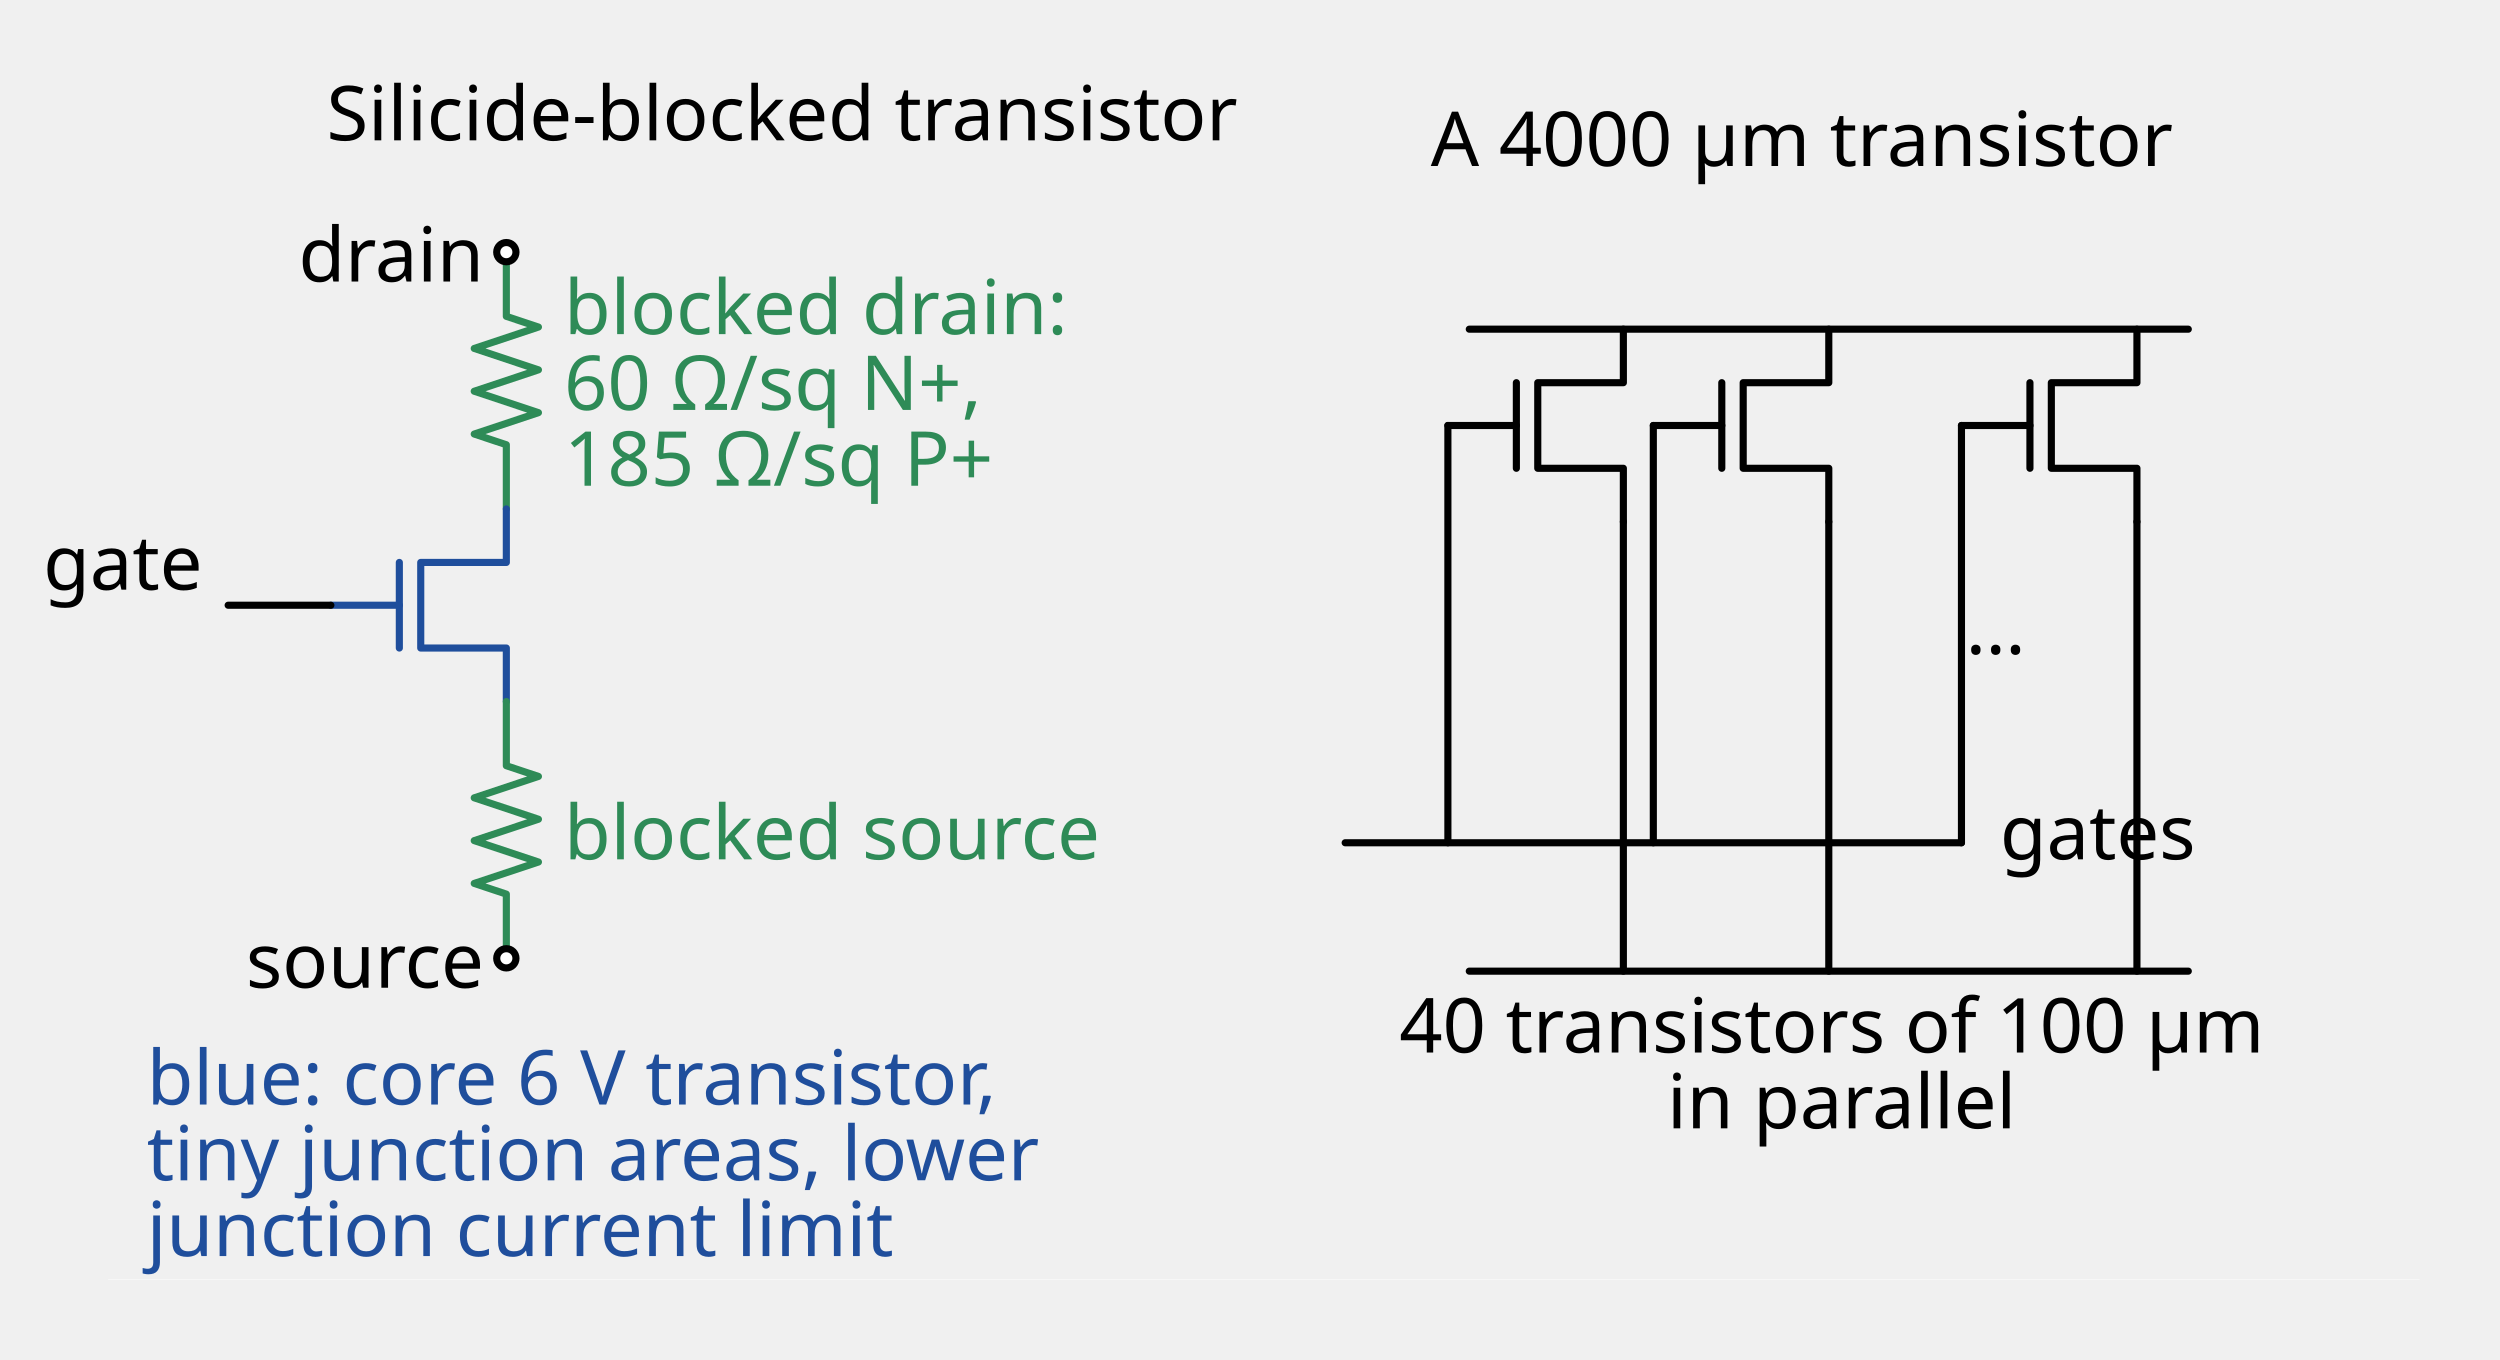
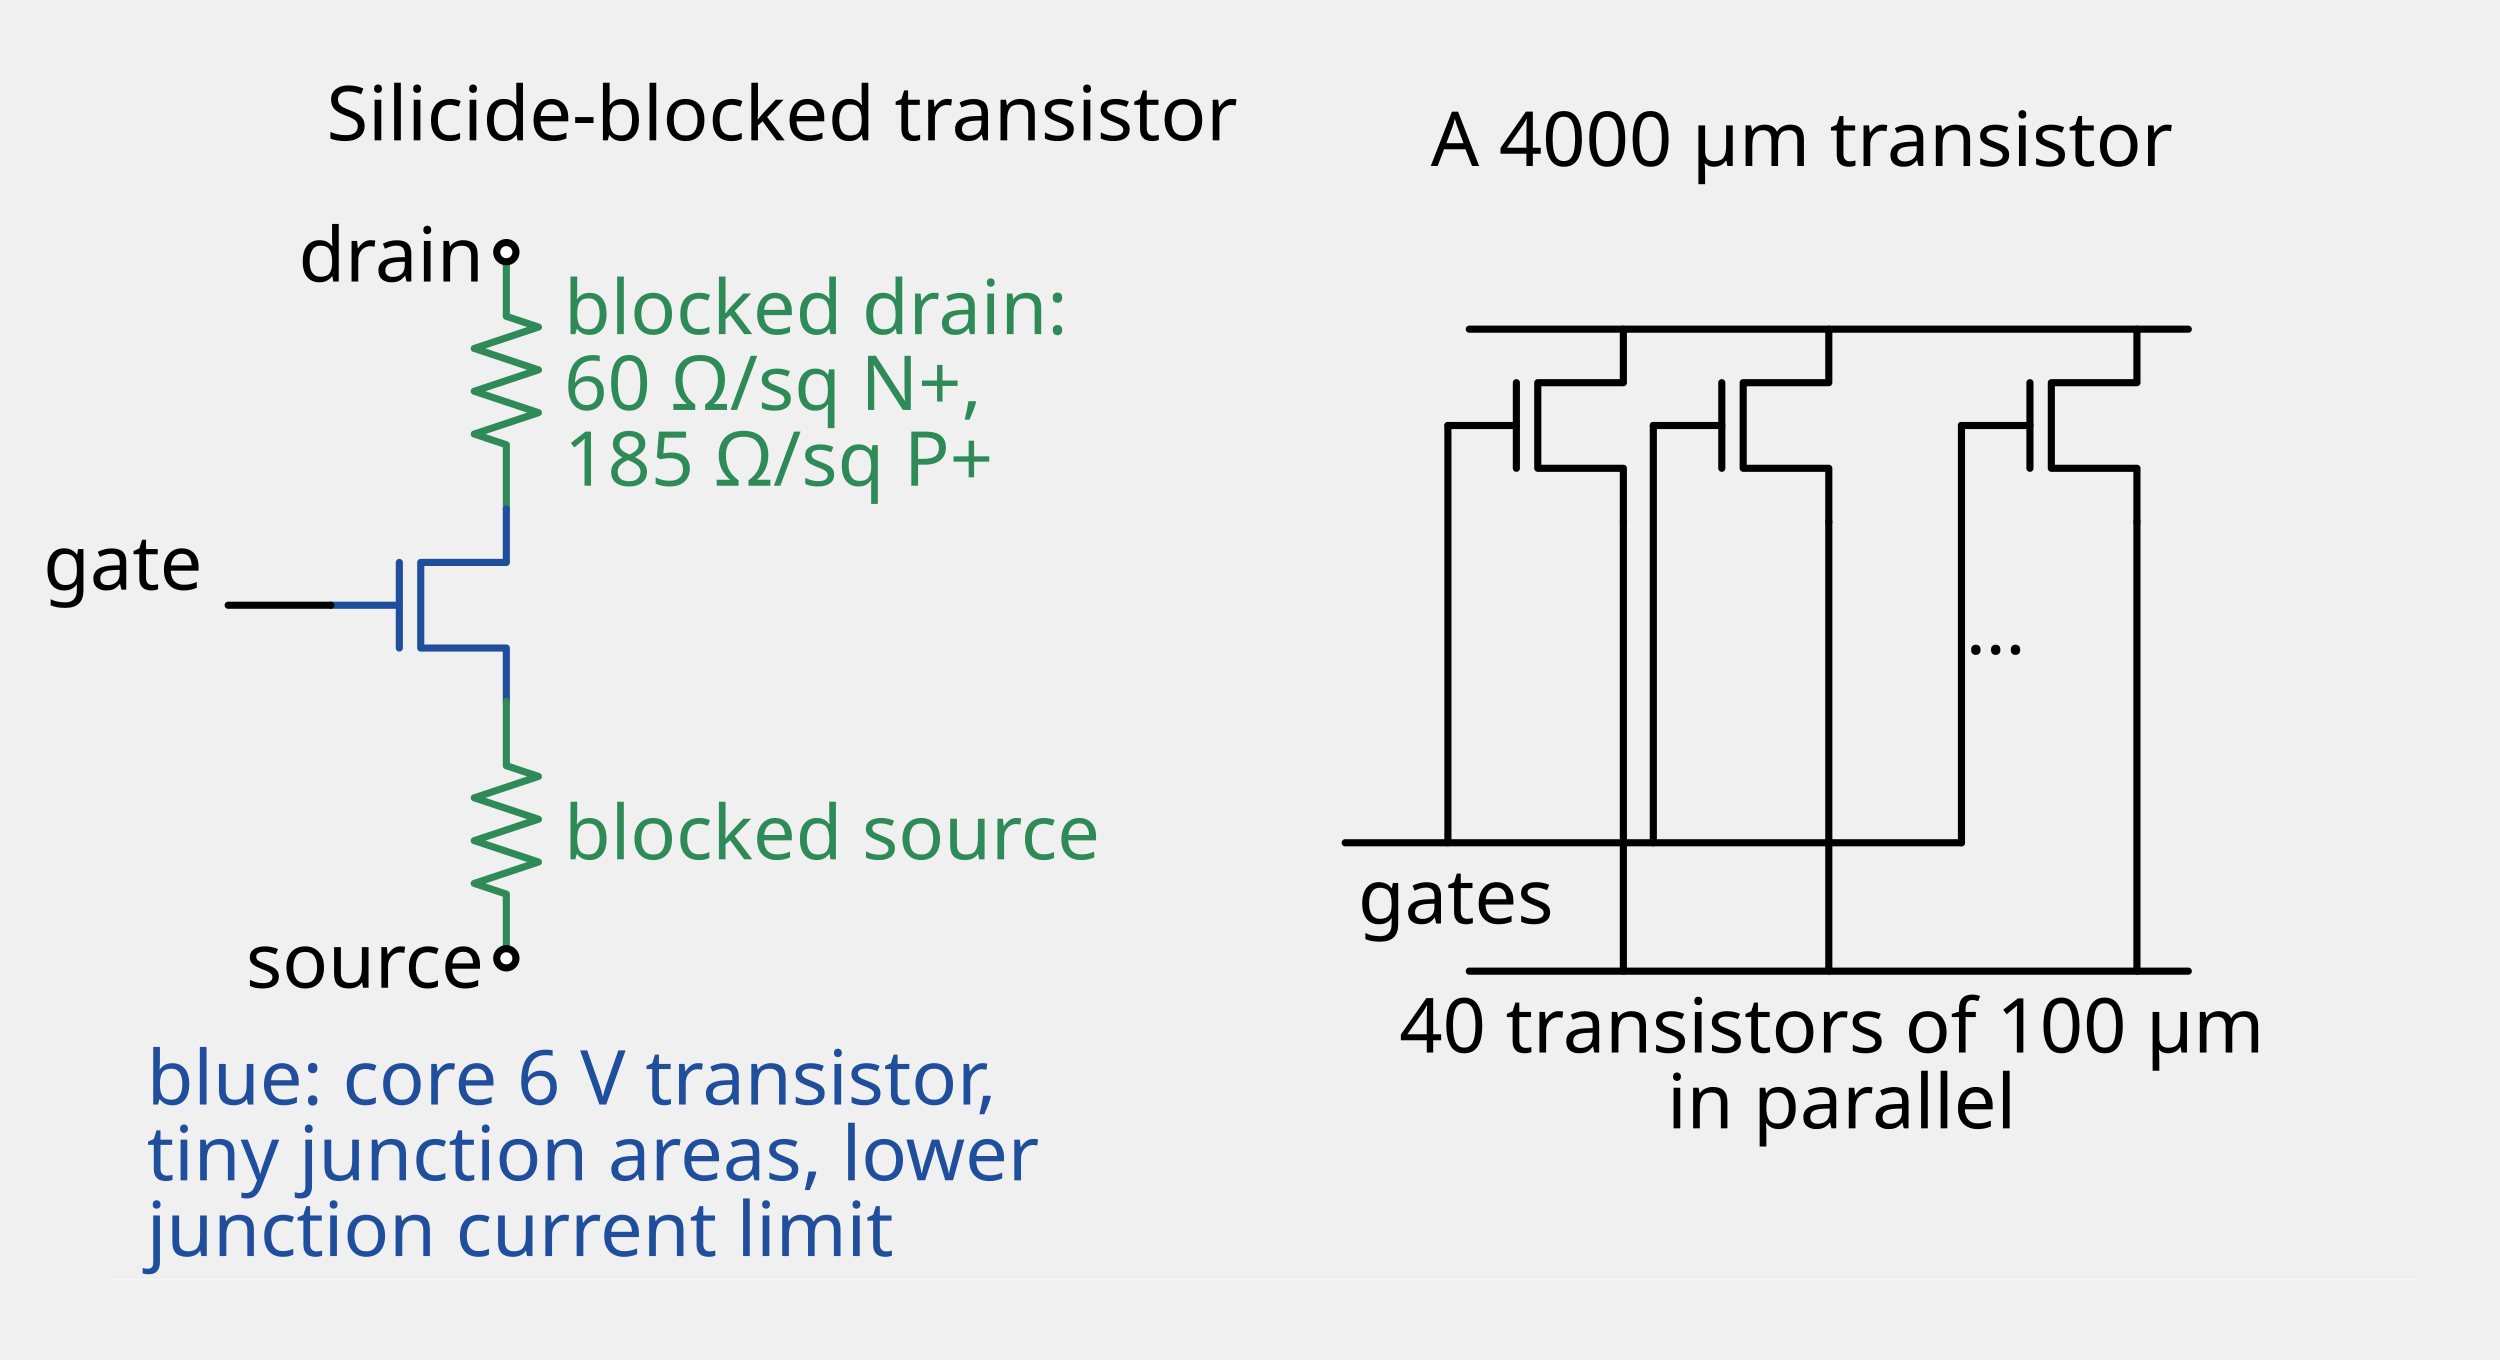
<svg xmlns="http://www.w3.org/2000/svg" xml:lang="en" height="305.04pt" width="560.776pt" viewBox="-70.376 -304.24 560.776 305.04">
  <path d="M 43.2,-247.68 L 43.2,-233.28 L 50.4,-230.88 L 36,-226.08 L 50.4,-221.28 L 36,-216.48 L 50.4,-211.68 L 36,-206.88 L 43.2,-204.48 L 43.2,-190.08" style="stroke:#2e8b57;fill:none;stroke-width:1.6;stroke-dasharray:-;stroke-linecap:round;stroke-linejoin:round;" />
  <path d="M 43.2,-146.88 L 43.2,-158.88 L 24,-158.88 L 24,-178.08 L 43.2,-178.08 L 43.2,-190.08" style="stroke:#1f4e9c;fill:none;stroke-width:1.6;stroke-dasharray:-;stroke-linecap:round;stroke-linejoin:round;" />
  <path d="M 19.2,-158.88 L 19.2,-178.08" style="stroke:#1f4e9c;fill:none;stroke-width:1.6;stroke-dasharray:-;stroke-linecap:round;stroke-linejoin:round;" />
  <path d="M 3.84,-168.48 L 19.2,-168.48" style="stroke:#1f4e9c;fill:none;stroke-width:1.6;stroke-dasharray:-;stroke-linecap:round;stroke-linejoin:round;" />
  <path d="M 3.84,-168.48 L -7.68,-168.48 L -19.2,-168.48" style="stroke:black;fill:none;stroke-width:1.6;stroke-dasharray:-;stroke-linecap:round;stroke-linejoin:round;" />
  <path d="M 43.2,-146.88 L 43.2,-132.48 L 50.4,-130.08 L 36,-125.28 L 50.4,-120.48 L 36,-115.68 L 50.4,-110.88 L 36,-106.08 L 43.2,-103.68 L 43.2,-89.28" style="stroke:#2e8b57;fill:none;stroke-width:1.6;stroke-dasharray:-;stroke-linecap:round;stroke-linejoin:round;" />
  <path d="M 259.2,-230.4 L 339.84,-230.4 L 420.48,-230.4" style="stroke:black;fill:none;stroke-width:1.6;stroke-dasharray:-;stroke-linecap:round;stroke-linejoin:round;" />
  <path d="M 259.2,-86.4 L 339.84,-86.4 L 420.48,-86.4" style="stroke:black;fill:none;stroke-width:1.6;stroke-dasharray:-;stroke-linecap:round;stroke-linejoin:round;" />
  <path d="M 293.76,-187.2 L 293.76,-199.2 L 274.56,-199.2 L 274.56,-218.4 L 293.76,-218.4 L 293.76,-230.4" style="stroke:black;fill:none;stroke-width:1.6;stroke-dasharray:-;stroke-linecap:round;stroke-linejoin:round;" />
  <path d="M 269.76,-199.2 L 269.76,-218.4" style="stroke:black;fill:none;stroke-width:1.6;stroke-dasharray:-;stroke-linecap:round;stroke-linejoin:round;" />
  <path d="M 254.4,-208.8 L 269.76,-208.8" style="stroke:black;fill:none;stroke-width:1.6;stroke-dasharray:-;stroke-linecap:round;stroke-linejoin:round;" />
  <path d="M 293.76,-187.2 L 293.76,-136.8 L 293.76,-86.4" style="stroke:black;fill:none;stroke-width:1.6;stroke-dasharray:-;stroke-linecap:round;stroke-linejoin:round;" />
  <path d="M 254.4,-208.8 L 254.4,-162 L 254.4,-115.2" style="stroke:black;fill:none;stroke-width:1.6;stroke-dasharray:-;stroke-linecap:round;stroke-linejoin:round;" />
  <path d="M 339.84,-187.2 L 339.84,-199.2 L 320.64,-199.2 L 320.64,-218.4 L 339.84,-218.4 L 339.84,-230.4" style="stroke:black;fill:none;stroke-width:1.6;stroke-dasharray:-;stroke-linecap:round;stroke-linejoin:round;" />
  <path d="M 315.84,-199.2 L 315.84,-218.4" style="stroke:black;fill:none;stroke-width:1.6;stroke-dasharray:-;stroke-linecap:round;stroke-linejoin:round;" />
  <path d="M 300.48,-208.8 L 315.84,-208.8" style="stroke:black;fill:none;stroke-width:1.6;stroke-dasharray:-;stroke-linecap:round;stroke-linejoin:round;" />
  <path d="M 339.84,-187.2 L 339.84,-136.8 L 339.84,-86.4" style="stroke:black;fill:none;stroke-width:1.6;stroke-dasharray:-;stroke-linecap:round;stroke-linejoin:round;" />
  <path d="M 300.48,-208.8 L 300.48,-162 L 300.48,-115.2" style="stroke:black;fill:none;stroke-width:1.6;stroke-dasharray:-;stroke-linecap:round;stroke-linejoin:round;" />
  <path d="M 408.96,-187.2 L 408.96,-199.2 L 389.76,-199.2 L 389.76,-218.4 L 408.96,-218.4 L 408.96,-230.4" style="stroke:black;fill:none;stroke-width:1.6;stroke-dasharray:-;stroke-linecap:round;stroke-linejoin:round;" />
  <path d="M 384.96,-199.2 L 384.96,-218.4" style="stroke:black;fill:none;stroke-width:1.6;stroke-dasharray:-;stroke-linecap:round;stroke-linejoin:round;" />
  <path d="M 369.6,-208.8 L 384.96,-208.8" style="stroke:black;fill:none;stroke-width:1.6;stroke-dasharray:-;stroke-linecap:round;stroke-linejoin:round;" />
  <path d="M 408.96,-187.2 L 408.96,-136.8 L 408.96,-86.4" style="stroke:black;fill:none;stroke-width:1.6;stroke-dasharray:-;stroke-linecap:round;stroke-linejoin:round;" />
  <path d="M 369.6,-208.8 L 369.6,-162 L 369.6,-115.2" style="stroke:black;fill:none;stroke-width:1.6;stroke-dasharray:-;stroke-linecap:round;stroke-linejoin:round;" />
  <path d="M 231.36,-115.2 L 300.48,-115.2 L 369.6,-115.2" style="stroke:black;fill:none;stroke-width:1.6;stroke-dasharray:-;stroke-linecap:round;stroke-linejoin:round;" />
  <path d="M -46.08,-17.28 L 213.12,-17.28 L 472.32,-17.28" style="stroke:white;fill:none;stroke-width:0.1;stroke-dasharray:-;stroke-linecap:round;stroke-linejoin:round;" />
  <text x="2.88" y="-296.36" dominant-baseline="central" fill="black" font-size="17" font-family="sans" text-anchor="start">
    <tspan x="2.88" dy="17">Silicide-blocked transistor</tspan>
  </text>
  <text x="56.16" y="-252.88" dominant-baseline="central" fill="#2e8b57" font-size="17" font-family="sans" text-anchor="start">
    <tspan x="56.16" dy="17">blocked drain:</tspan>
    <tspan x="56.16" dy="17">60 Ω/sq N+,</tspan>
    <tspan x="56.16" dy="17">185 Ω/sq P+</tspan>
  </text>
  <text x="-24.96" y="-195.56" dominant-baseline="central" fill="black" font-size="17" font-family="sans" text-anchor="end">
    <tspan x="-24.96" dy="17">gate</tspan>
  </text>
  <text x="56.16" y="-135.08" dominant-baseline="central" fill="#2e8b57" font-size="17" font-family="sans" text-anchor="start">
    <tspan x="56.16" dy="17">blocked source</tspan>
  </text>
  <text x="-37.44" y="-80.08" dominant-baseline="central" fill="#1f4e9c" font-size="17" font-family="sans" text-anchor="start">
    <tspan x="-37.44" dy="17">blue: core 6 V transistor,</tspan>
    <tspan x="-37.44" dy="17">tiny junction areas, lower</tspan>
    <tspan x="-37.44" dy="17">junction current limit</tspan>
  </text>
  <text x="250.56" y="-290.6" dominant-baseline="central" fill="black" font-size="17" font-family="sans" text-anchor="start">
    <tspan x="250.56" dy="17">A 4000 µm transistor</tspan>
  </text>
-   <text x="378.24" y="-135.08" dominant-baseline="central" fill="black" font-size="17" font-family="sans" text-anchor="start">
-     <tspan x="378.24" dy="17">gates</tspan>
+   <text x="234.24" y="-120.68" dominant-baseline="central" fill="black" font-size="17" font-family="sans" text-anchor="start">
+     <tspan x="234.24" dy="17">gates</tspan>
  </text>
  <text x="377.28" y="-181.16" dominant-baseline="central" fill="black" font-size="17" font-family="sans" text-anchor="middle">
    <tspan x="377.28" dy="17">…</tspan>
  </text>
  <text x="342.72" y="-91.74" dominant-baseline="central" fill="black" font-size="17" font-family="sans" text-anchor="middle">
    <tspan x="342.72" dy="17">40 transistors of 100 µm</tspan>
    <tspan x="342.72" dy="17">in parallel</tspan>
  </text>
  <circle cx="43.2" cy="-247.68" r="2.16" style="stroke:black;fill:white;stroke-width:1.6;stroke-dasharray:-;" />
  <text x="38.16" y="-264.68" dominant-baseline="central" fill="black" font-size="17" font-family="sans" text-anchor="end">
    <tspan x="38.16" dy="17">drain</tspan>
  </text>
  <circle cx="43.2" cy="-89.28" r="2.16" style="stroke:black;fill:white;stroke-width:1.6;stroke-dasharray:-;" />
  <text x="38.16" y="-106.28" dominant-baseline="central" fill="black" font-size="17" font-family="sans" text-anchor="end">
    <tspan x="38.16" dy="17">source</tspan>
  </text>
</svg>
